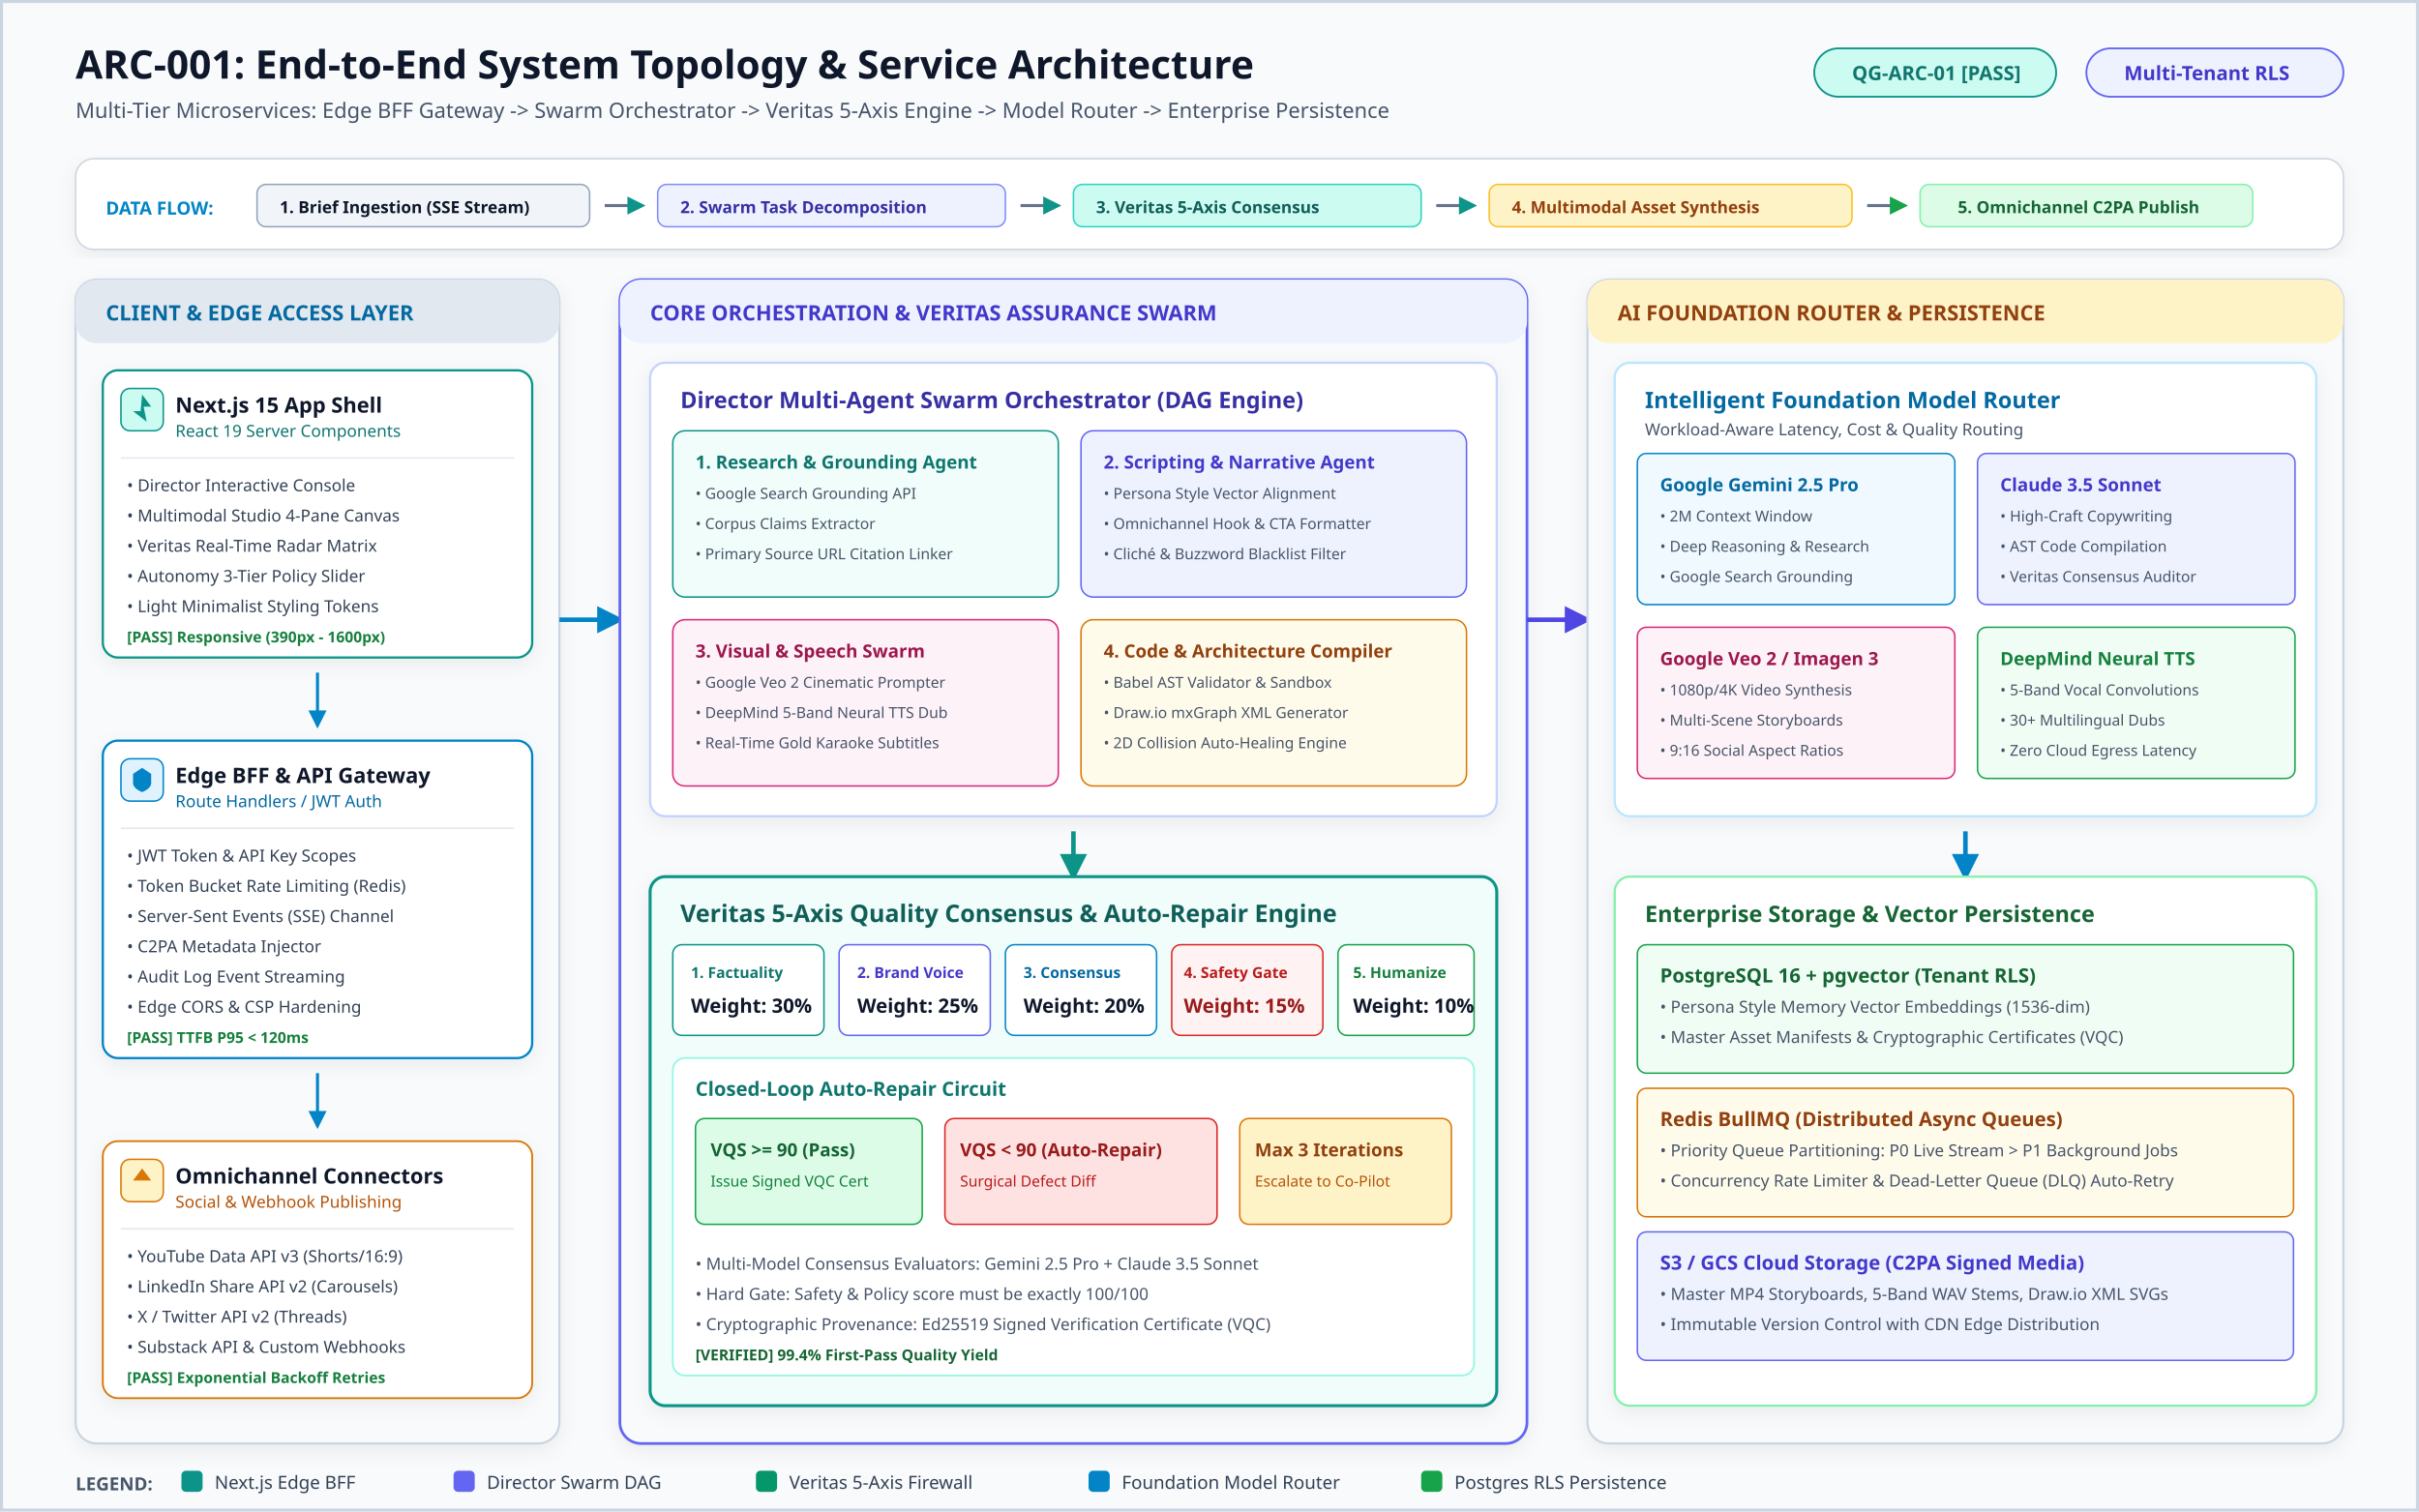
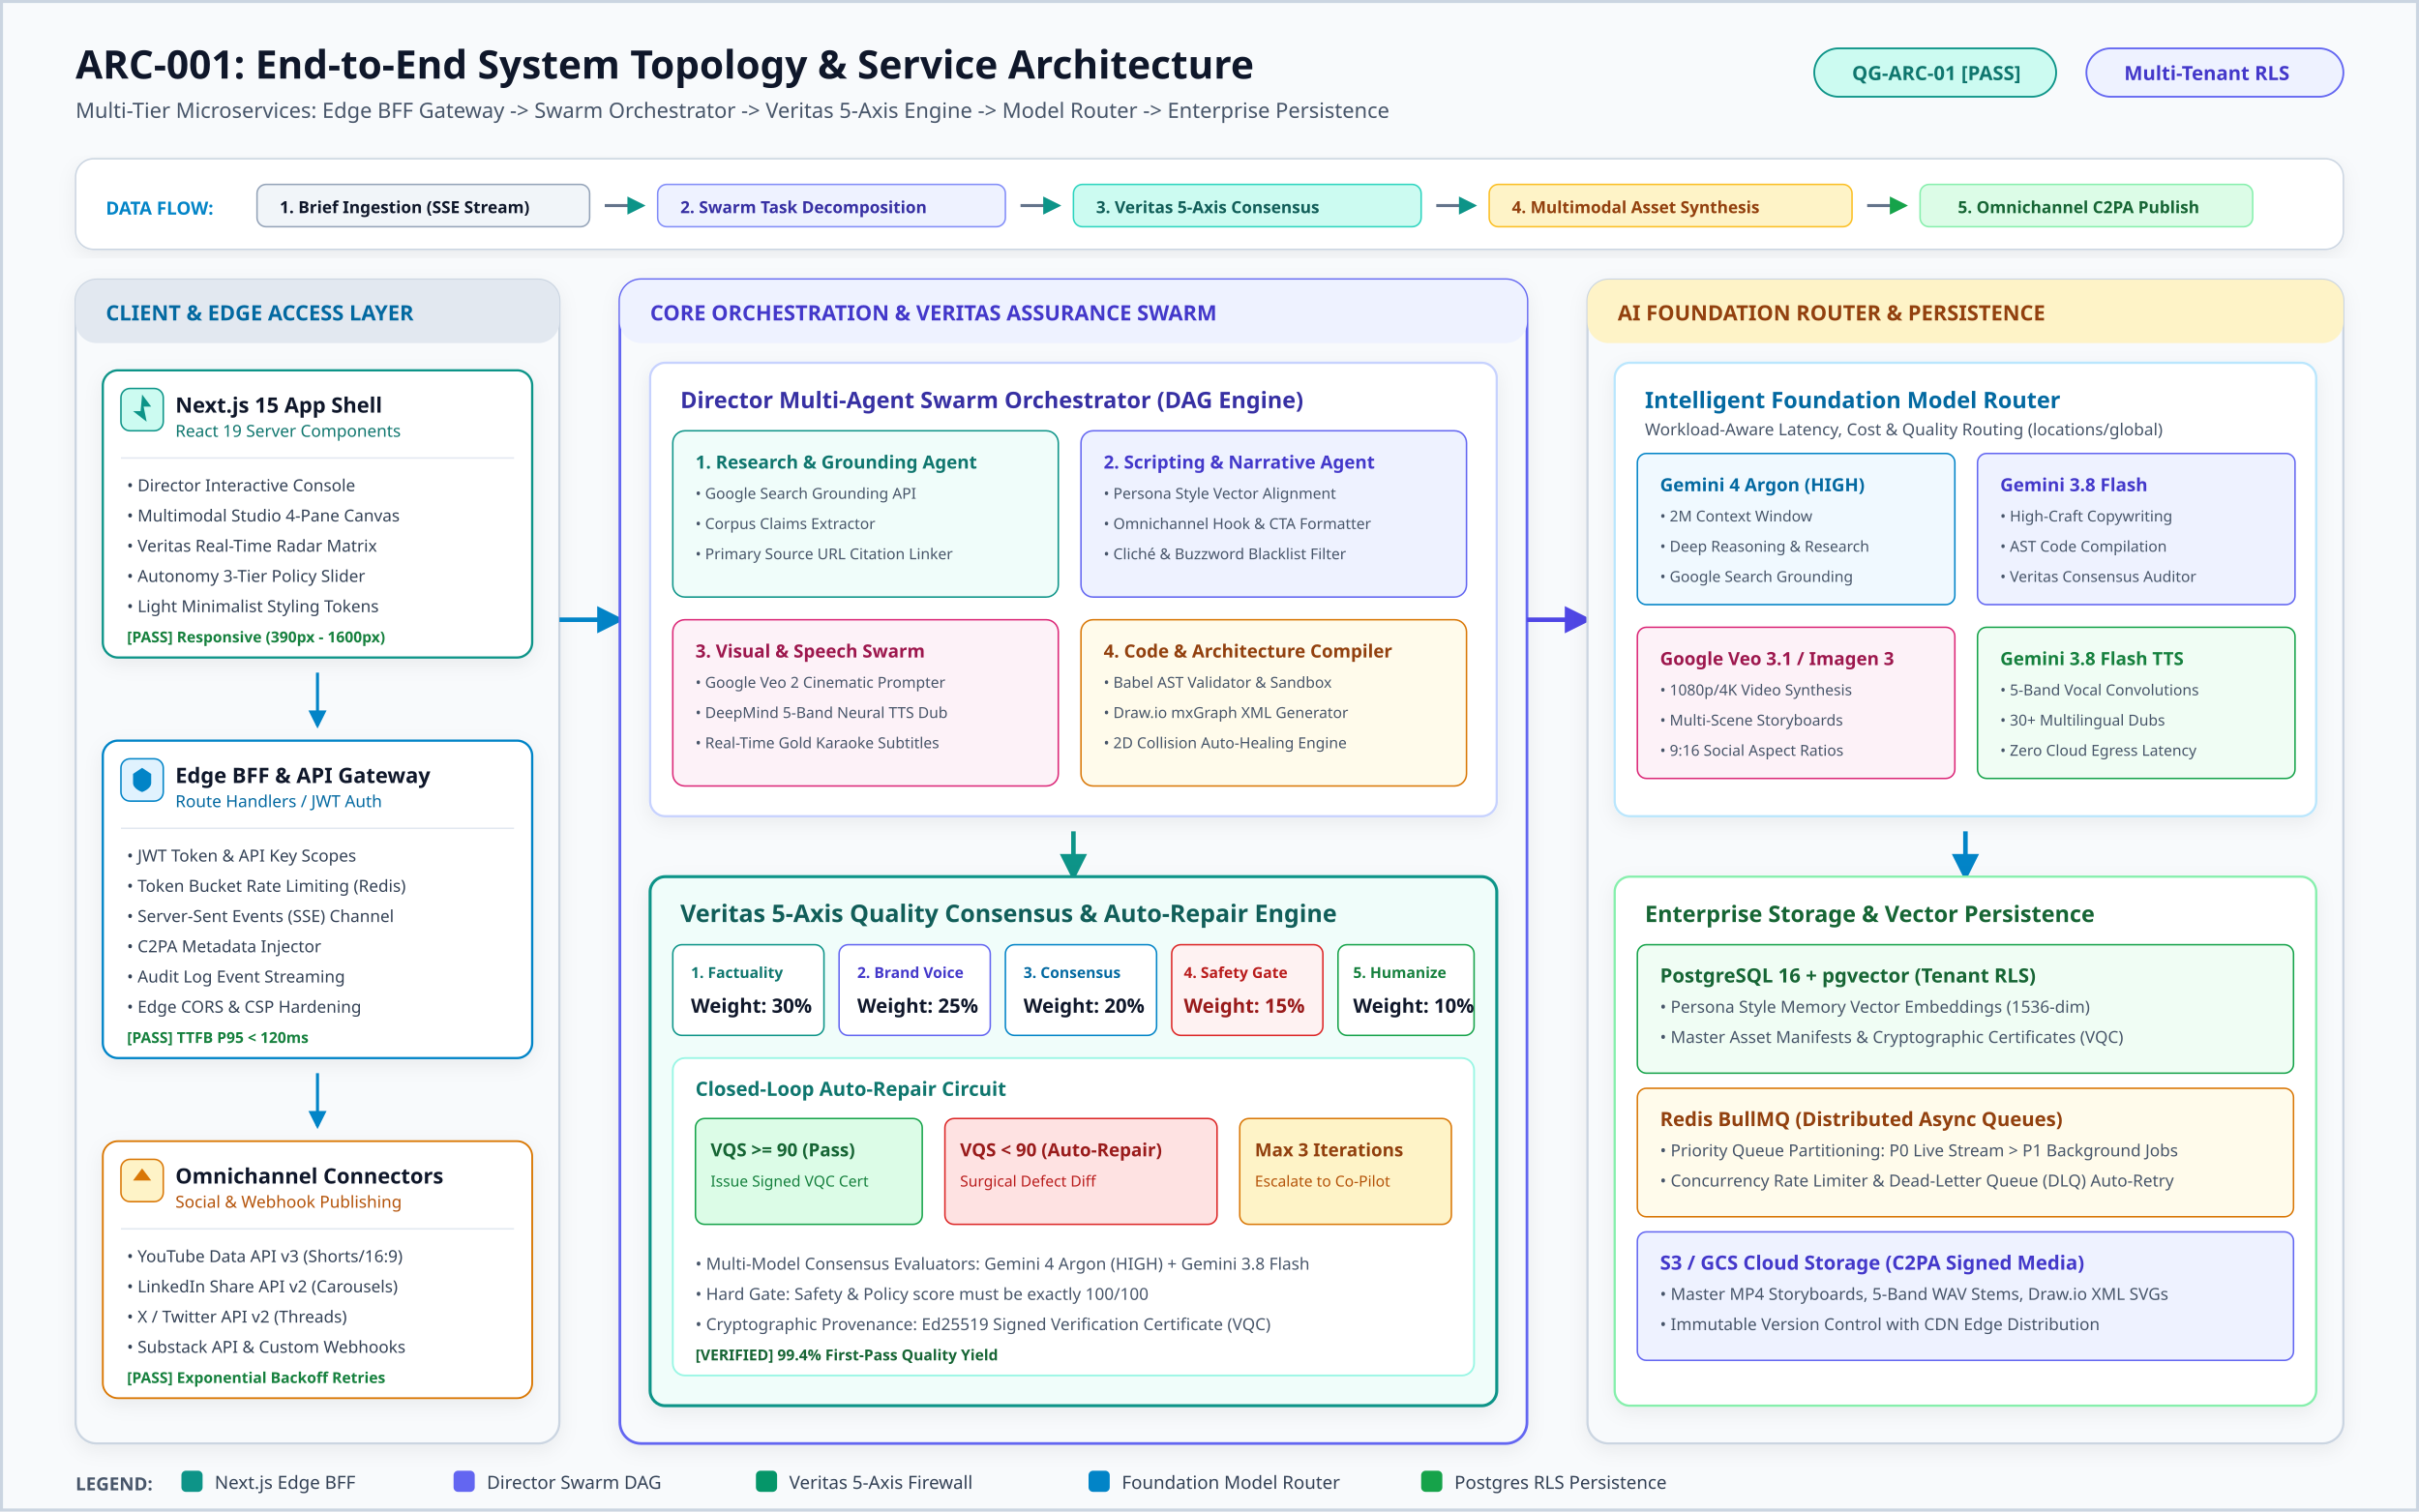
<svg xmlns="http://www.w3.org/2000/svg" viewBox="0 0 1600 1000" width="100%" height="100%">
  <defs>
    <filter id="cardShadow" x="-10%" y="-10%" width="120%" height="120%">
      <feDropShadow dx="0" dy="4" stdDeviation="6" flood-color="#0F172A" flood-opacity="0.06" />
    </filter>
    <marker id="arrBlue" markerWidth="8" markerHeight="8" refX="5" refY="3" orient="auto">
      <path d="M0,0 L0,6 L6,3 z" fill="#0284C7" />
    </marker>
    <marker id="arrTeal" markerWidth="8" markerHeight="8" refX="5" refY="3" orient="auto">
      <path d="M0,0 L0,6 L6,3 z" fill="#0D9488" />
    </marker>
    <marker id="arrIndigo" markerWidth="8" markerHeight="8" refX="5" refY="3" orient="auto">
      <path d="M0,0 L0,6 L6,3 z" fill="#4F46E5" />
    </marker>
    <marker id="arrGreen" markerWidth="8" markerHeight="8" refX="5" refY="3" orient="auto">
      <path d="M0,0 L0,6 L6,3 z" fill="#16A34A" />
    </marker>
  </defs>
  <rect width="1600" height="1000" fill="#F8FAFC" />
  <rect x="1" y="1" width="1598" height="998" fill="none" stroke="#CBD5E1" stroke-width="2" />
  <text x="50" y="52" fill="#0F172A" font-family="sans-serif" font-size="26" font-weight="bold">ARC-001: End-to-End System Topology &amp; Service Architecture</text>
  <text x="50" y="78" fill="#475569" font-family="sans-serif" font-size="14">Multi-Tier Microservices: Edge BFF Gateway -&gt; Swarm Orchestrator -&gt; Veritas 5-Axis Engine -&gt; Model Router -&gt; Enterprise Persistence</text>
  <rect x="1200" y="32" width="160" height="32" rx="16" fill="#CCFBF1" stroke="#0D9488" stroke-width="1.2" />
  <text x="1225" y="53" fill="#0F766E" font-family="sans-serif" font-size="13" font-weight="bold">QG-ARC-01 [PASS]</text>
  <rect x="1380" y="32" width="170" height="32" rx="16" fill="#EEF2FF" stroke="#6366F1" stroke-width="1.2" />
  <text x="1405" y="53" fill="#4338CA" font-family="sans-serif" font-size="13" font-weight="bold">Multi-Tenant RLS</text>
  <rect x="50" y="105" width="1500" height="60" rx="12" fill="#FFFFFF" stroke="#CBD5E1" stroke-width="1" filter="url(#cardShadow)" />
  <g transform="translate(70, 118)">
    <text x="0" y="24" fill="#0284C7" font-family="sans-serif" font-size="12" font-weight="bold">DATA FLOW:</text>
    <rect x="100" y="4" width="220" height="28" rx="6" fill="#F1F5F9" stroke="#94A3B8" />
    <text x="115" y="23" fill="#0F172A" font-family="sans-serif" font-size="11" font-weight="bold">1. Brief Ingestion (SSE Stream)</text>
    <path d="M330 18 L355 18" stroke="#64748B" stroke-width="2" marker-end="url(#arrTeal)" />
    <rect x="365" y="4" width="230" height="28" rx="6" fill="#EEF2FF" stroke="#818CF8" />
    <text x="380" y="23" fill="#3730A3" font-family="sans-serif" font-size="11" font-weight="bold">2. Swarm Task Decomposition</text>
    <path d="M605 18 L630 18" stroke="#64748B" stroke-width="2" marker-end="url(#arrTeal)" />
    <rect x="640" y="4" width="230" height="28" rx="6" fill="#CCFBF1" stroke="#2DD4BF" />
    <text x="655" y="23" fill="#115E59" font-family="sans-serif" font-size="11" font-weight="bold">3. Veritas 5-Axis Consensus</text>
    <path d="M880 18 L905 18" stroke="#64748B" stroke-width="2" marker-end="url(#arrTeal)" />
    <rect x="915" y="4" width="240" height="28" rx="6" fill="#FEF3C7" stroke="#FBBF24" />
    <text x="930" y="23" fill="#92400E" font-family="sans-serif" font-size="11" font-weight="bold">4. Multimodal Asset Synthesis</text>
    <path d="M1165 18 L1190 18" stroke="#64748B" stroke-width="2" marker-end="url(#arrGreen)" />
    <rect x="1200" y="4" width="220" height="28" rx="6" fill="#DCFCE7" stroke="#86EFAC" />
    <text x="1225" y="23" fill="#166534" font-family="sans-serif" font-size="11" font-weight="bold">5. Omnichannel C2PA Publish</text>
  </g>
  <g transform="translate(50, 185)">
    <rect width="320" height="770" rx="14" fill="#F8FAFC" stroke="#CBD5E1" stroke-width="1.5" filter="url(#cardShadow)" />
    <rect width="320" height="42" rx="14" fill="#E2E8F0" />
    <text x="20" y="27" fill="#0369A1" font-family="sans-serif" font-size="14" font-weight="bold">CLIENT &amp; EDGE ACCESS LAYER</text>
    <g transform="translate(18, 60)">
      <rect width="284" height="190" rx="10" fill="#FFFFFF" stroke="#0D9488" stroke-width="1.5" filter="url(#cardShadow)" />
      <rect x="12" y="12" width="28" height="28" rx="6" fill="#CCFBF1" stroke="#0D9488" />
      <polygon points="26,16 32,24 27,24 29,34 20,27 25,27" fill="#0D9488" />
      <text x="48" y="28" fill="#0F172A" font-family="sans-serif" font-size="14" font-weight="bold">Next.js 15 App Shell</text>
      <text x="48" y="44" fill="#0F766E" font-family="sans-serif" font-size="11">React 19 Server Components</text>
      <line x1="12" y1="58" x2="272" y2="58" stroke="#E2E8F0" />
      <text x="16" y="80" fill="#334155" font-family="sans-serif" font-size="11">• Director Interactive Console</text>
      <text x="16" y="100" fill="#334155" font-family="sans-serif" font-size="11">• Multimodal Studio 4-Pane Canvas</text>
      <text x="16" y="120" fill="#334155" font-family="sans-serif" font-size="11">• Veritas Real-Time Radar Matrix</text>
      <text x="16" y="140" fill="#334155" font-family="sans-serif" font-size="11">• Autonomy 3-Tier Policy Slider</text>
      <text x="16" y="160" fill="#334155" font-family="sans-serif" font-size="11">• Light Minimalist Styling Tokens</text>
      <text x="16" y="180" fill="#15803D" font-family="sans-serif" font-size="10" font-weight="bold">[PASS] Responsive (390px - 1600px)</text>
    </g>
    <line x1="160" y1="260" x2="160" y2="295" stroke="#0284C7" stroke-width="2" marker-end="url(#arrBlue)" />
    <g transform="translate(18, 305)">
      <rect width="284" height="210" rx="10" fill="#FFFFFF" stroke="#0284C7" stroke-width="1.5" filter="url(#cardShadow)" />
      <rect x="12" y="12" width="28" height="28" rx="6" fill="#E0F2FE" stroke="#0284C7" />
      <path d="M26,18 L32,22 L32,28 C32,32 26,34 26,34 C26,34 20,32 20,28 L20,22 Z" fill="#0284C7" />
      <text x="48" y="28" fill="#0F172A" font-family="sans-serif" font-size="14" font-weight="bold">Edge BFF &amp; API Gateway</text>
      <text x="48" y="44" fill="#0369A1" font-family="sans-serif" font-size="11">Route Handlers / JWT Auth</text>
      <line x1="12" y1="58" x2="272" y2="58" stroke="#E2E8F0" />
      <text x="16" y="80" fill="#334155" font-family="sans-serif" font-size="11">• JWT Token &amp; API Key Scopes</text>
      <text x="16" y="100" fill="#334155" font-family="sans-serif" font-size="11">• Token Bucket Rate Limiting (Redis)</text>
      <text x="16" y="120" fill="#334155" font-family="sans-serif" font-size="11">• Server-Sent Events (SSE) Channel</text>
      <text x="16" y="140" fill="#334155" font-family="sans-serif" font-size="11">• C2PA Metadata Injector</text>
      <text x="16" y="160" fill="#334155" font-family="sans-serif" font-size="11">• Audit Log Event Streaming</text>
      <text x="16" y="180" fill="#334155" font-family="sans-serif" font-size="11">• Edge CORS &amp; CSP Hardening</text>
      <text x="16" y="200" fill="#15803D" font-family="sans-serif" font-size="10" font-weight="bold">[PASS] TTFB P95 &lt; 120ms</text>
    </g>
    <line x1="160" y1="525" x2="160" y2="560" stroke="#0284C7" stroke-width="2" marker-end="url(#arrBlue)" />
    <g transform="translate(18, 570)">
      <rect width="284" height="170" rx="10" fill="#FFFFFF" stroke="#D97706" stroke-width="1.2" filter="url(#cardShadow)" />
      <rect x="12" y="12" width="28" height="28" rx="6" fill="#FEF3C7" stroke="#D97706" />
      <polygon points="26,18 32,26 20,26" fill="#D97706" />
      <text x="48" y="28" fill="#0F172A" font-family="sans-serif" font-size="14" font-weight="bold">Omnichannel Connectors</text>
      <text x="48" y="44" fill="#B45309" font-family="sans-serif" font-size="11">Social &amp; Webhook Publishing</text>
      <line x1="12" y1="58" x2="272" y2="58" stroke="#E2E8F0" />
      <text x="16" y="80" fill="#334155" font-family="sans-serif" font-size="11">• YouTube Data API v3 (Shorts/16:9)</text>
      <text x="16" y="100" fill="#334155" font-family="sans-serif" font-size="11">• LinkedIn Share API v2 (Carousels)</text>
      <text x="16" y="120" fill="#334155" font-family="sans-serif" font-size="11">• X / Twitter API v2 (Threads)</text>
      <text x="16" y="140" fill="#334155" font-family="sans-serif" font-size="11">• Substack API &amp; Custom Webhooks</text>
      <text x="16" y="160" fill="#15803D" font-family="sans-serif" font-size="10" font-weight="bold">[PASS] Exponential Backoff Retries</text>
    </g>
  </g>
  <path d="M 370 410 L 410 410" stroke="#0284C7" stroke-width="3" marker-end="url(#arrBlue)" />
  <g transform="translate(410, 185)">
    <rect width="600" height="770" rx="14" fill="#F8FAFC" stroke="#6366F1" stroke-width="1.8" filter="url(#cardShadow)" />
    <rect width="600" height="42" rx="14" fill="#EEF2FF" />
    <text x="20" y="27" fill="#4338CA" font-family="sans-serif" font-size="14" font-weight="bold">CORE ORCHESTRATION &amp; VERITAS ASSURANCE SWARM</text>
    <g transform="translate(20, 55)">
      <rect width="560" height="300" rx="10" fill="#FFFFFF" stroke="#C7D2FE" stroke-width="1.5" filter="url(#cardShadow)" />
      <text x="20" y="30" fill="#3730A3" font-family="sans-serif" font-size="15" font-weight="bold">Director Multi-Agent Swarm Orchestrator (DAG Engine)</text>
      <g transform="translate(15, 45)">
        <rect width="255" height="110" rx="8" fill="#F0FDFA" stroke="#0D9488" />
        <text x="15" y="25" fill="#0F766E" font-family="sans-serif" font-size="12" font-weight="bold">1. Research &amp; Grounding Agent</text>
        <text x="15" y="45" fill="#475569" font-family="sans-serif" font-size="10">• Google Search Grounding API</text>
        <text x="15" y="65" fill="#475569" font-family="sans-serif" font-size="10">• Corpus Claims Extractor</text>
        <text x="15" y="85" fill="#475569" font-family="sans-serif" font-size="10">• Primary Source URL Citation Linker</text>
        <rect x="270" y="0" width="255" height="110" rx="8" fill="#EEF2FF" stroke="#6366F1" />
        <text x="285" y="25" fill="#4338CA" font-family="sans-serif" font-size="12" font-weight="bold">2. Scripting &amp; Narrative Agent</text>
        <text x="285" y="45" fill="#475569" font-family="sans-serif" font-size="10">• Persona Style Vector Alignment</text>
        <text x="285" y="65" fill="#475569" font-family="sans-serif" font-size="10">• Omnichannel Hook &amp; CTA Formatter</text>
        <text x="285" y="85" fill="#475569" font-family="sans-serif" font-size="10">• Cliché &amp; Buzzword Blacklist Filter</text>
        <rect x="0" y="125" width="255" height="110" rx="8" fill="#FDF2F8" stroke="#DB2777" />
        <text x="15" y="150" fill="#9D174D" font-family="sans-serif" font-size="12" font-weight="bold">3. Visual &amp; Speech Swarm</text>
        <text x="15" y="170" fill="#475569" font-family="sans-serif" font-size="10">• Google Veo 2 Cinematic Prompter</text>
        <text x="15" y="190" fill="#475569" font-family="sans-serif" font-size="10">• DeepMind 5-Band Neural TTS Dub</text>
        <text x="15" y="210" fill="#475569" font-family="sans-serif" font-size="10">• Real-Time Gold Karaoke Subtitles</text>
        <rect x="270" y="125" width="255" height="110" rx="8" fill="#FFFBEB" stroke="#D97706" />
        <text x="285" y="150" fill="#92400E" font-family="sans-serif" font-size="12" font-weight="bold">4. Code &amp; Architecture Compiler</text>
        <text x="285" y="170" fill="#475569" font-family="sans-serif" font-size="10">• Babel AST Validator &amp; Sandbox</text>
        <text x="285" y="190" fill="#475569" font-family="sans-serif" font-size="10">• Draw.io mxGraph XML Generator</text>
        <text x="285" y="210" fill="#475569" font-family="sans-serif" font-size="10">• 2D Collision Auto-Healing Engine</text>
      </g>
    </g>
    <line x1="300" y1="365" x2="300" y2="395" stroke="#0D9488" stroke-width="3" marker-end="url(#arrTeal)" />
    <g transform="translate(20, 395)">
      <rect width="560" height="350" rx="10" fill="#F0FDFA" stroke="#0D9488" stroke-width="2" filter="url(#cardShadow)" />
      <text x="20" y="30" fill="#115E59" font-family="sans-serif" font-size="16" font-weight="bold">Veritas 5-Axis Quality Consensus &amp; Auto-Repair Engine</text>
      <g transform="translate(15, 45)">
        <rect width="100" height="60" rx="6" fill="#FFFFFF" stroke="#0D9488" />
        <text x="12" y="22" fill="#0F766E" font-family="sans-serif" font-size="10" font-weight="bold">1. Factuality</text>
        <text x="12" y="45" fill="#0F172A" font-family="sans-serif" font-size="13" font-weight="bold">Weight: 30%</text>
        <rect x="110" y="0" width="100" height="60" rx="6" fill="#FFFFFF" stroke="#6366F1" />
        <text x="122" y="22" fill="#4338CA" font-family="sans-serif" font-size="10" font-weight="bold">2. Brand Voice</text>
        <text x="122" y="45" fill="#0F172A" font-family="sans-serif" font-size="13" font-weight="bold">Weight: 25%</text>
        <rect x="220" y="0" width="100" height="60" rx="6" fill="#FFFFFF" stroke="#0284C7" />
        <text x="232" y="22" fill="#0369A1" font-family="sans-serif" font-size="10" font-weight="bold">3. Consensus</text>
        <text x="232" y="45" fill="#0F172A" font-family="sans-serif" font-size="13" font-weight="bold">Weight: 20%</text>
        <rect x="330" y="0" width="100" height="60" rx="6" fill="#FEF2F2" stroke="#DC2626" />
        <text x="338" y="22" fill="#B91C1C" font-family="sans-serif" font-size="10" font-weight="bold">4. Safety Gate</text>
        <text x="338" y="45" fill="#991B1B" font-family="sans-serif" font-size="13" font-weight="bold">Weight: 15%</text>
        <rect x="440" y="0" width="90" height="60" rx="6" fill="#FFFFFF" stroke="#16A34A" />
        <text x="450" y="22" fill="#15803D" font-family="sans-serif" font-size="10" font-weight="bold">5. Humanize</text>
        <text x="450" y="45" fill="#0F172A" font-family="sans-serif" font-size="13" font-weight="bold">Weight: 10%</text>
      </g>
      <g transform="translate(15, 120)">
        <rect width="530" height="210" rx="8" fill="#FFFFFF" stroke="#99F6E4" stroke-width="1.2" />
        <text x="15" y="25" fill="#0F766E" font-family="sans-serif" font-size="13" font-weight="bold">Closed-Loop Auto-Repair Circuit</text>
        <rect x="15" y="40" width="150" height="70" rx="6" fill="#DCFCE7" stroke="#16A34A" />
        <text x="25" y="65" fill="#166534" font-family="sans-serif" font-size="12" font-weight="bold">VQS &gt;= 90 (Pass)</text>
        <text x="25" y="85" fill="#15803D" font-family="sans-serif" font-size="10">Issue Signed VQC Cert</text>
        <rect x="180" y="40" width="180" height="70" rx="6" fill="#FEE2E2" stroke="#DC2626" />
        <text x="190" y="65" fill="#991B1B" font-family="sans-serif" font-size="12" font-weight="bold">VQS &lt; 90 (Auto-Repair)</text>
        <text x="190" y="85" fill="#B91C1C" font-family="sans-serif" font-size="10">Surgical Defect Diff</text>
        <rect x="375" y="40" width="140" height="70" rx="6" fill="#FEF3C7" stroke="#D97706" />
        <text x="385" y="65" fill="#92400E" font-family="sans-serif" font-size="12" font-weight="bold">Max 3 Iterations</text>
        <text x="385" y="85" fill="#B45309" font-family="sans-serif" font-size="10">Escalate to Co-Pilot</text>
-         <text x="15" y="140" fill="#475569" font-family="sans-serif" font-size="11">• Multi-Model Consensus Evaluators: Gemini 2.5 Pro + Claude 3.5 Sonnet</text>
+         <text x="15" y="140" fill="#475569" font-family="sans-serif" font-size="11">• Multi-Model Consensus Evaluators: Gemini 4 Argon (HIGH) + Gemini 3.8 Flash</text>
        <text x="15" y="160" fill="#475569" font-family="sans-serif" font-size="11">• Hard Gate: Safety &amp; Policy score must be exactly 100/100</text>
        <text x="15" y="180" fill="#475569" font-family="sans-serif" font-size="11">• Cryptographic Provenance: Ed25519 Signed Verification Certificate (VQC)</text>
        <text x="15" y="200" fill="#166534" font-family="sans-serif" font-size="10" font-weight="bold">[VERIFIED] 99.4% First-Pass Quality Yield</text>
      </g>
    </g>
  </g>
  <path d="M 1010 410 L 1050 410" stroke="#4F46E5" stroke-width="3" marker-end="url(#arrIndigo)" />
  <g transform="translate(1050, 185)">
    <rect width="500" height="770" rx="14" fill="#F8FAFC" stroke="#CBD5E1" stroke-width="1.5" filter="url(#cardShadow)" />
    <rect width="500" height="42" rx="14" fill="#FEF3C7" />
    <text x="20" y="27" fill="#92400E" font-family="sans-serif" font-size="14" font-weight="bold">AI FOUNDATION ROUTER &amp; PERSISTENCE</text>
    <g transform="translate(18, 55)">
      <rect width="464" height="300" rx="10" fill="#FFFFFF" stroke="#BAE6FD" stroke-width="1.5" filter="url(#cardShadow)" />
      <text x="20" y="30" fill="#0369A1" font-family="sans-serif" font-size="15" font-weight="bold">Intelligent Foundation Model Router</text>
-       <text x="20" y="48" fill="#475569" font-family="sans-serif" font-size="11">Workload-Aware Latency, Cost &amp; Quality Routing</text>
+       <text x="20" y="48" fill="#475569" font-family="sans-serif" font-size="11">Workload-Aware Latency, Cost &amp; Quality Routing (locations/global)</text>
      <g transform="translate(15, 60)">
        <rect width="210" height="100" rx="6" fill="#F0F9FF" stroke="#0284C7" />
-         <text x="15" y="25" fill="#0369A1" font-family="sans-serif" font-size="12" font-weight="bold">Google Gemini 2.5 Pro</text>
+         <text x="15" y="25" fill="#0369A1" font-family="sans-serif" font-size="12" font-weight="bold">Gemini 4 Argon (HIGH)</text>
        <text x="15" y="45" fill="#475569" font-family="sans-serif" font-size="10">• 2M Context Window</text>
        <text x="15" y="65" fill="#475569" font-family="sans-serif" font-size="10">• Deep Reasoning &amp; Research</text>
        <text x="15" y="85" fill="#475569" font-family="sans-serif" font-size="10">• Google Search Grounding</text>
        <rect x="225" y="0" width="210" height="100" rx="6" fill="#EEF2FF" stroke="#6366F1" />
-         <text x="240" y="25" fill="#4338CA" font-family="sans-serif" font-size="12" font-weight="bold">Claude 3.5 Sonnet</text>
+         <text x="240" y="25" fill="#4338CA" font-family="sans-serif" font-size="12" font-weight="bold">Gemini 3.8 Flash</text>
        <text x="240" y="45" fill="#475569" font-family="sans-serif" font-size="10">• High-Craft Copywriting</text>
        <text x="240" y="65" fill="#475569" font-family="sans-serif" font-size="10">• AST Code Compilation</text>
        <text x="240" y="85" fill="#475569" font-family="sans-serif" font-size="10">• Veritas Consensus Auditor</text>
        <rect x="0" y="115" width="210" height="100" rx="6" fill="#FDF2F8" stroke="#DB2777" />
-         <text x="15" y="140" fill="#9D174D" font-family="sans-serif" font-size="12" font-weight="bold">Google Veo 2 / Imagen 3</text>
+         <text x="15" y="140" fill="#9D174D" font-family="sans-serif" font-size="12" font-weight="bold">Google Veo 3.1 / Imagen 3</text>
        <text x="15" y="160" fill="#475569" font-family="sans-serif" font-size="10">• 1080p/4K Video Synthesis</text>
        <text x="15" y="180" fill="#475569" font-family="sans-serif" font-size="10">• Multi-Scene Storyboards</text>
        <text x="15" y="200" fill="#475569" font-family="sans-serif" font-size="10">• 9:16 Social Aspect Ratios</text>
        <rect x="225" y="115" width="210" height="100" rx="6" fill="#F0FDF4" stroke="#16A34A" />
-         <text x="240" y="140" fill="#15803D" font-family="sans-serif" font-size="12" font-weight="bold">DeepMind Neural TTS</text>
+         <text x="240" y="140" fill="#15803D" font-family="sans-serif" font-size="12" font-weight="bold">Gemini 3.8 Flash TTS</text>
        <text x="240" y="160" fill="#475569" font-family="sans-serif" font-size="10">• 5-Band Vocal Convolutions</text>
        <text x="240" y="180" fill="#475569" font-family="sans-serif" font-size="10">• 30+ Multilingual Dubs</text>
        <text x="240" y="200" fill="#475569" font-family="sans-serif" font-size="10">• Zero Cloud Egress Latency</text>
      </g>
    </g>
    <line x1="250" y1="365" x2="250" y2="395" stroke="#0284C7" stroke-width="3" marker-end="url(#arrBlue)" />
    <g transform="translate(18, 395)">
      <rect width="464" height="350" rx="10" fill="#FFFFFF" stroke="#86EFAC" stroke-width="1.5" filter="url(#cardShadow)" />
      <text x="20" y="30" fill="#166534" font-family="sans-serif" font-size="15" font-weight="bold">Enterprise Storage &amp; Vector Persistence</text>
      <g transform="translate(15, 45)">
        <rect width="434" height="85" rx="6" fill="#F0FDF4" stroke="#16A34A" />
        <text x="15" y="25" fill="#166534" font-family="sans-serif" font-size="13" font-weight="bold">PostgreSQL 16 + pgvector (Tenant RLS)</text>
        <text x="15" y="45" fill="#475569" font-family="sans-serif" font-size="11">• Persona Style Memory Vector Embeddings (1536-dim)</text>
        <text x="15" y="65" fill="#475569" font-family="sans-serif" font-size="11">• Master Asset Manifests &amp; Cryptographic Certificates (VQC)</text>
        <rect y="95" width="434" height="85" rx="6" fill="#FFFBEB" stroke="#D97706" />
        <text x="15" y="120" fill="#92400E" font-family="sans-serif" font-size="13" font-weight="bold">Redis BullMQ (Distributed Async Queues)</text>
        <text x="15" y="140" fill="#475569" font-family="sans-serif" font-size="11">• Priority Queue Partitioning: P0 Live Stream &gt; P1 Background Jobs</text>
        <text x="15" y="160" fill="#475569" font-family="sans-serif" font-size="11">• Concurrency Rate Limiter &amp; Dead-Letter Queue (DLQ) Auto-Retry</text>
        <rect y="190" width="434" height="85" rx="6" fill="#EEF2FF" stroke="#6366F1" />
        <text x="15" y="215" fill="#4338CA" font-family="sans-serif" font-size="13" font-weight="bold">S3 / GCS Cloud Storage (C2PA Signed Media)</text>
        <text x="15" y="235" fill="#475569" font-family="sans-serif" font-size="11">• Master MP4 Storyboards, 5-Band WAV Stems, Draw.io XML SVGs</text>
        <text x="15" y="255" fill="#475569" font-family="sans-serif" font-size="11">• Immutable Version Control with CDN Edge Distribution</text>
      </g>
    </g>
  </g>
  <g transform="translate(50, 968)">
    <text x="0" y="18" fill="#475569" font-family="sans-serif" font-size="12" font-weight="bold">LEGEND:</text>
    <rect x="70" y="5" width="14" height="14" rx="3" fill="#0D9488" />
    <text x="92" y="17" fill="#334155" font-family="sans-serif" font-size="12">Next.js Edge BFF</text>
    <rect x="250" y="5" width="14" height="14" rx="3" fill="#6366F1" />
    <text x="272" y="17" fill="#334155" font-family="sans-serif" font-size="12">Director Swarm DAG</text>
    <rect x="450" y="5" width="14" height="14" rx="3" fill="#059669" />
    <text x="472" y="17" fill="#334155" font-family="sans-serif" font-size="12">Veritas 5-Axis Firewall</text>
    <rect x="670" y="5" width="14" height="14" rx="3" fill="#0284C7" />
    <text x="692" y="17" fill="#334155" font-family="sans-serif" font-size="12">Foundation Model Router</text>
    <rect x="890" y="5" width="14" height="14" rx="3" fill="#16A34A" />
    <text x="912" y="17" fill="#334155" font-family="sans-serif" font-size="12">Postgres RLS Persistence</text>
  </g>
</svg>
